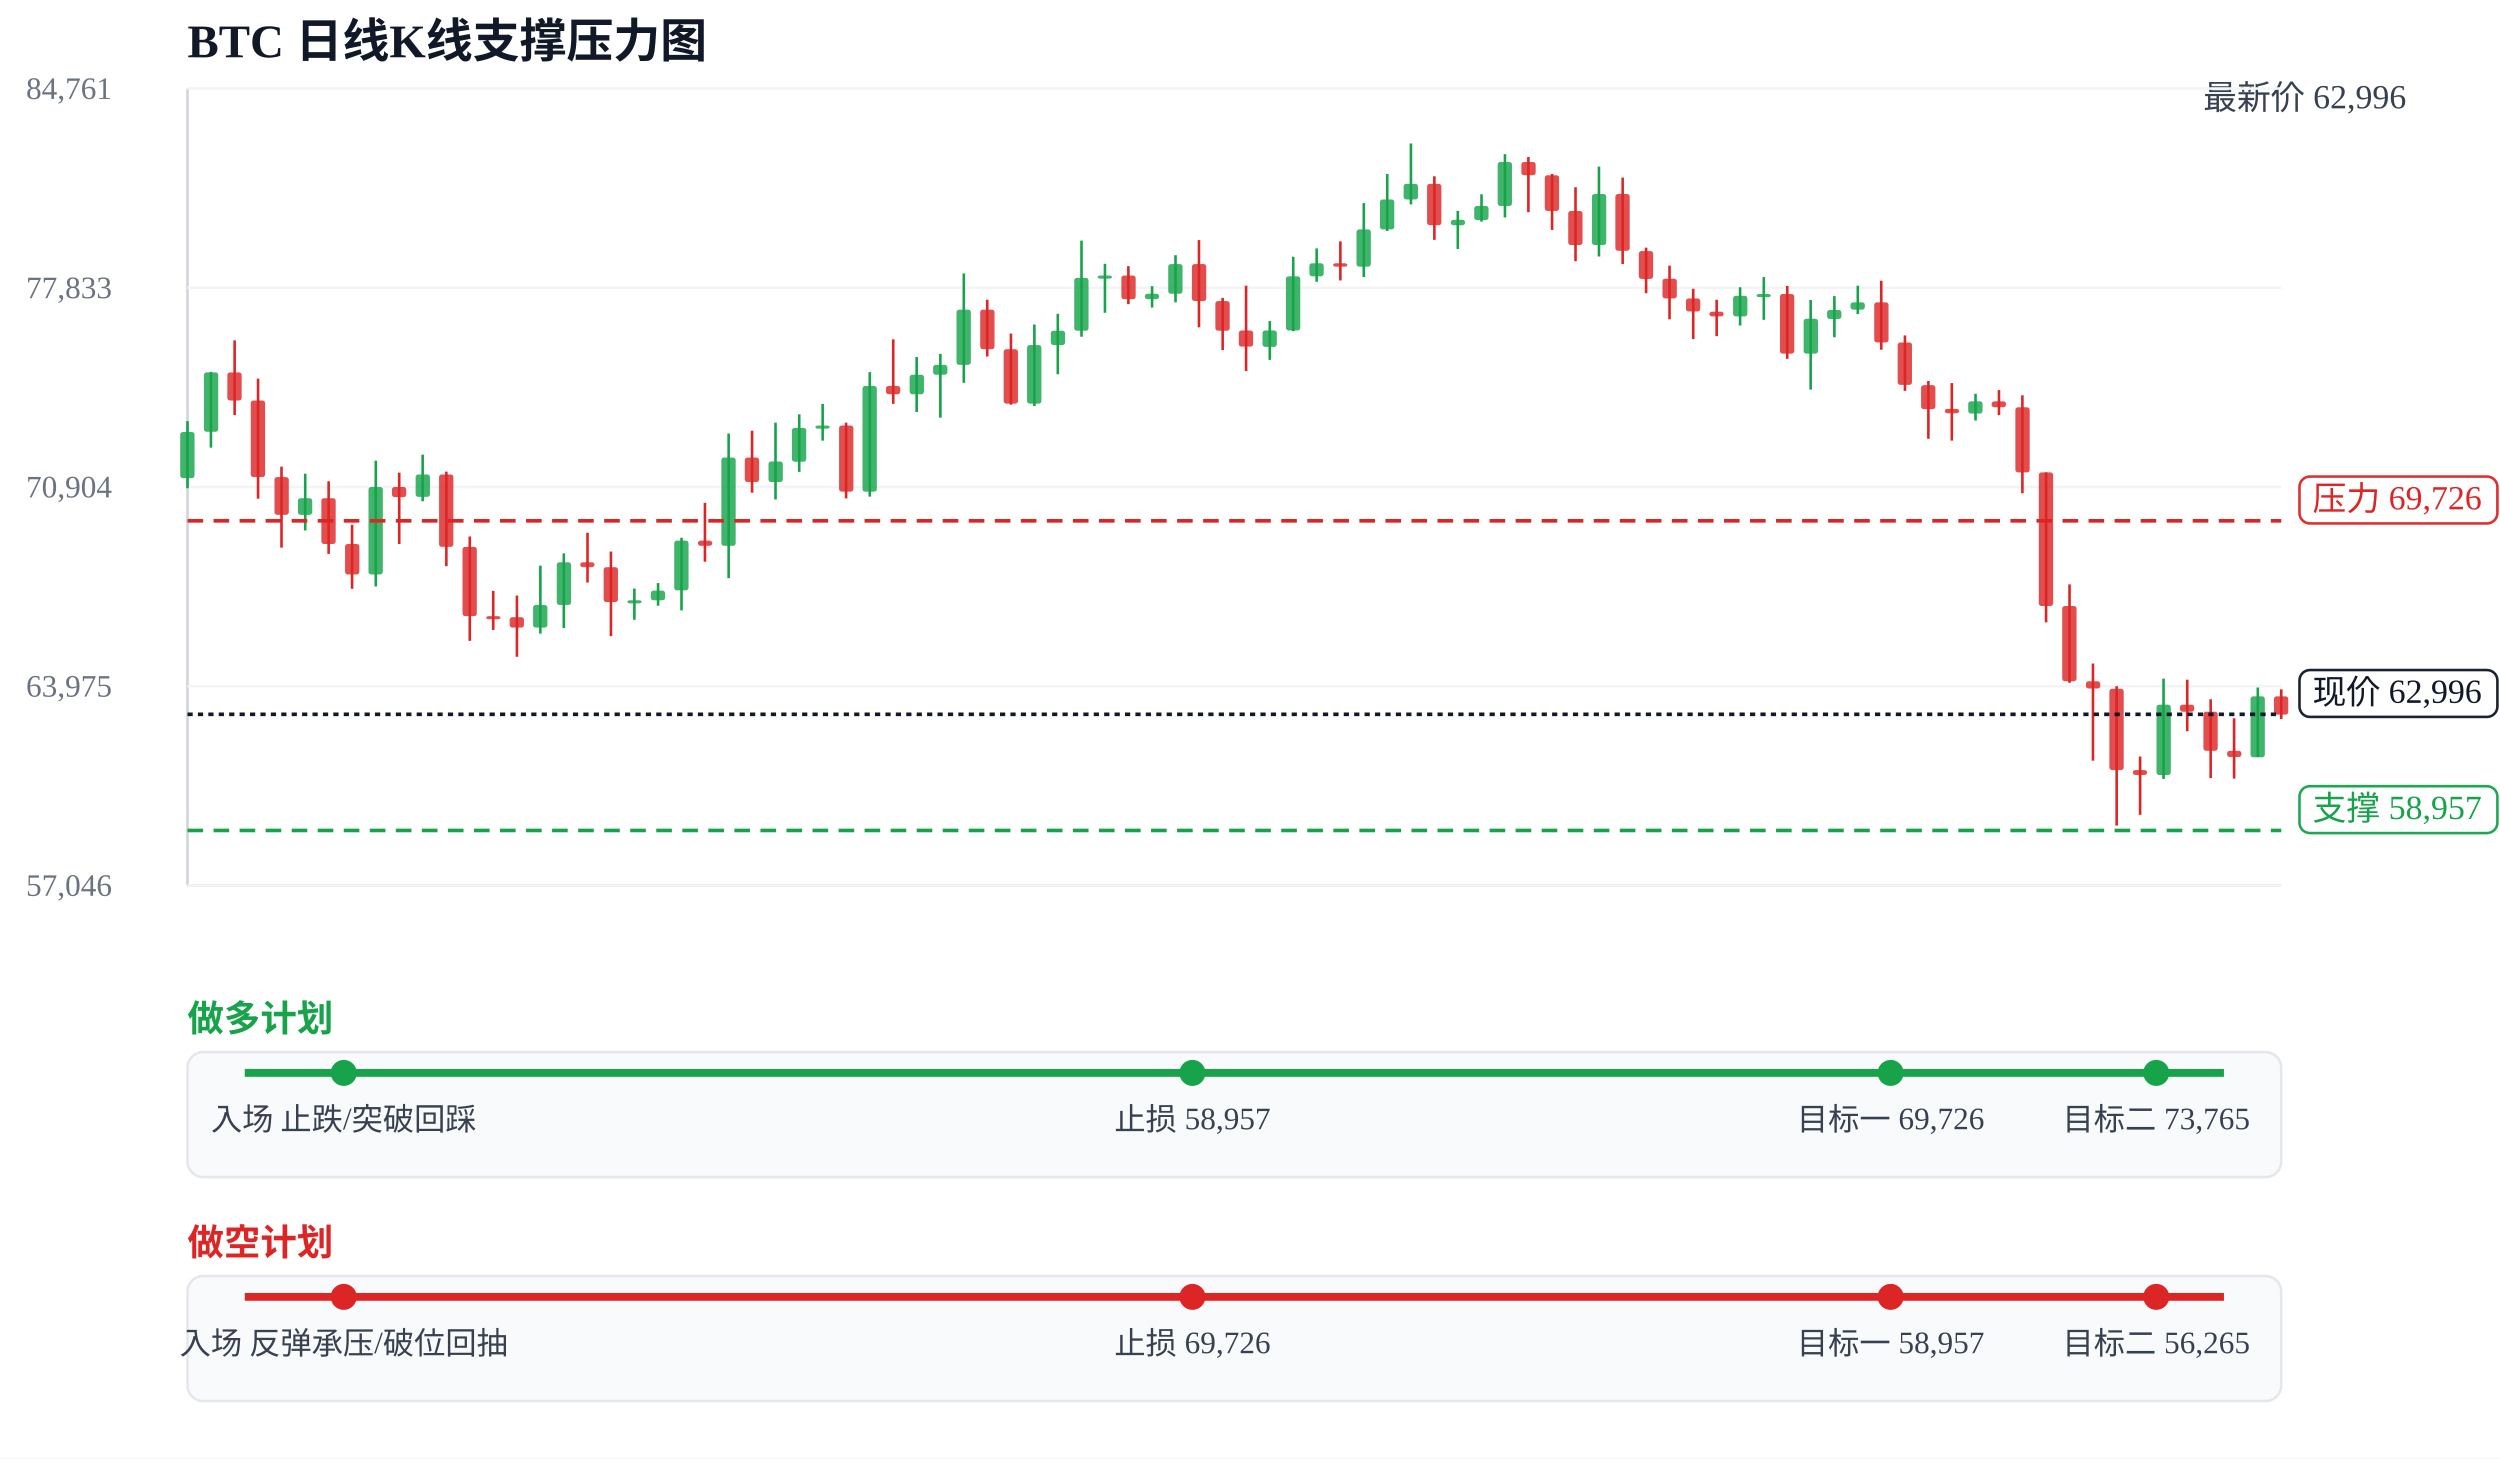
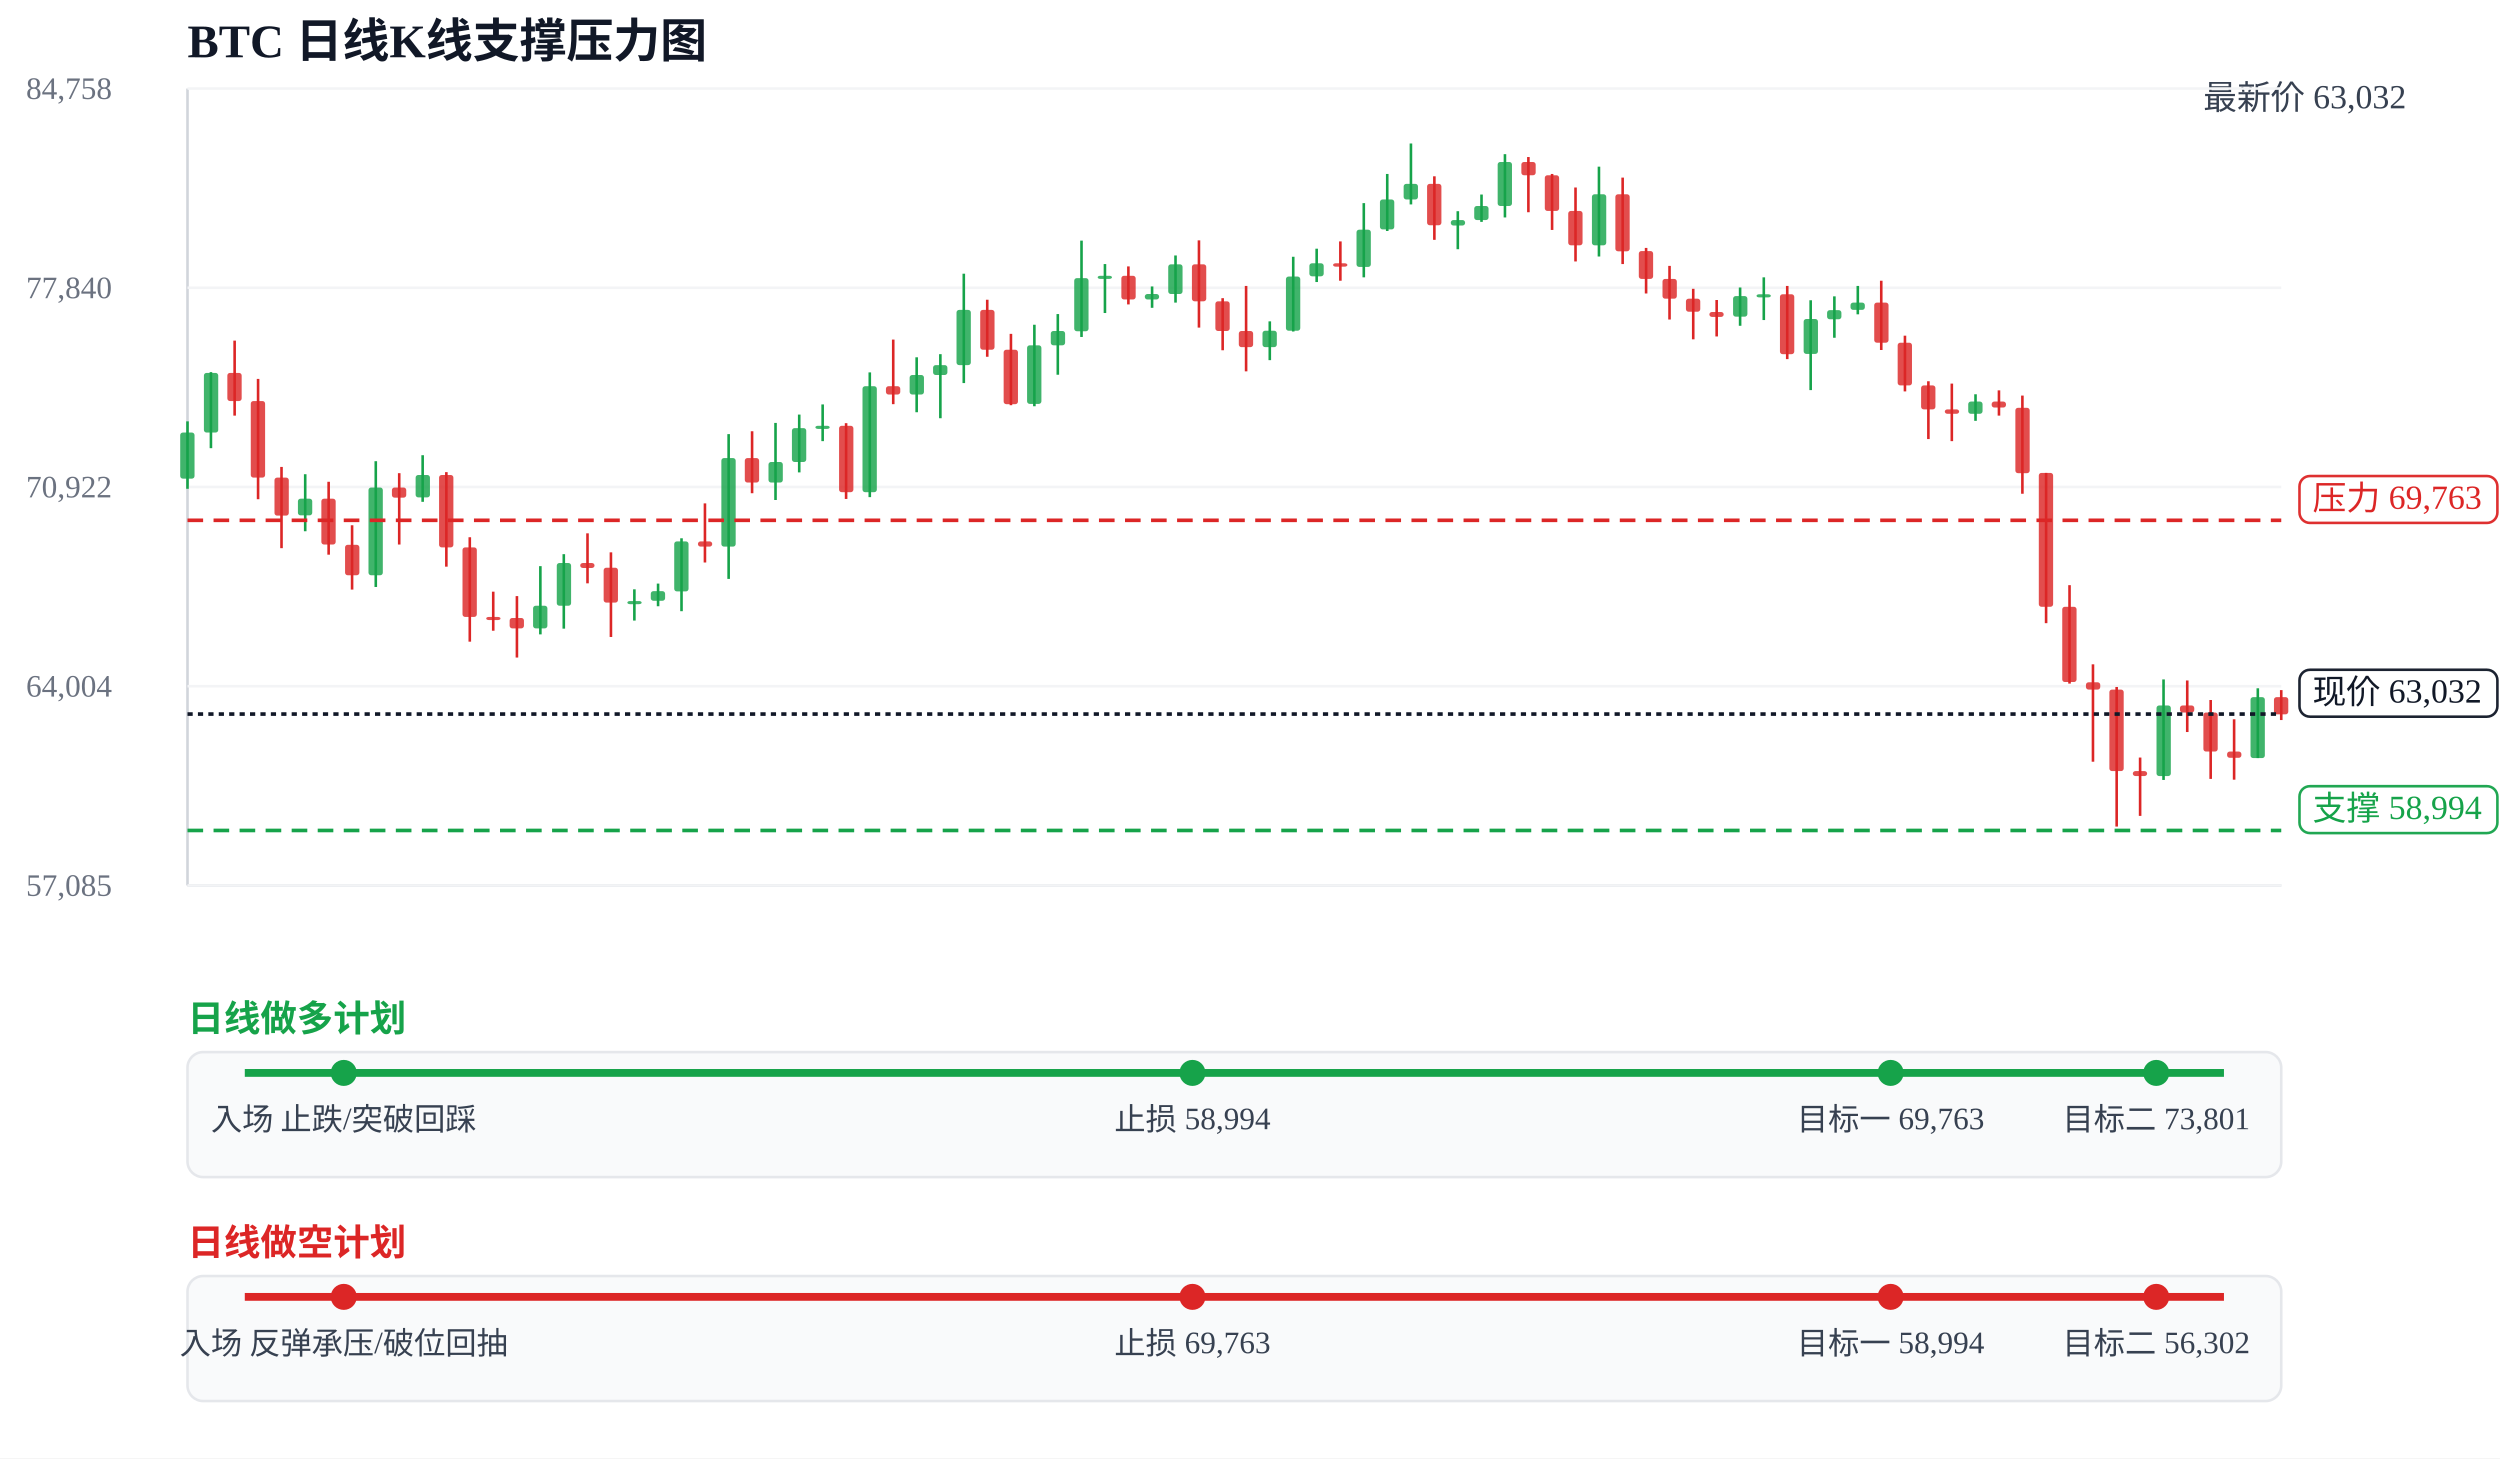
<svg xmlns="http://www.w3.org/2000/svg" width="960" height="560" viewBox="0 0 960 560">
  <rect width="100%" height="100%" fill="#ffffff" />
  <text x="72" y="22" fill="#111827" font-size="18" font-weight="700">BTC 日线K线支撑压力图</text>
-   <text x="846" y="42" fill="#374151" font-size="13">最新价 62,996</text>
+   <text x="846" y="42" fill="#374151" font-size="13">最新价 63,032</text>
  <line x1="72" y1="34" x2="72" y2="340" stroke="#d1d5db" />
  <line x1="72" y1="340" x2="876" y2="340" stroke="#d1d5db" />
  <line x1="72" y1="340.0" x2="876" y2="340.0" stroke="#f3f4f6" />
-   <text x="10" y="344.0" fill="#6b7280" font-size="12">57,046</text>
+   <text x="10" y="344.0" fill="#6b7280" font-size="12">57,085</text>
  <line x1="72" y1="263.5" x2="876" y2="263.5" stroke="#f3f4f6" />
-   <text x="10" y="267.5" fill="#6b7280" font-size="12">63,975</text>
+   <text x="10" y="267.5" fill="#6b7280" font-size="12">64,004</text>
  <line x1="72" y1="187.0" x2="876" y2="187.0" stroke="#f3f4f6" />
-   <text x="10" y="191.0" fill="#6b7280" font-size="12">70,904</text>
+   <text x="10" y="191.0" fill="#6b7280" font-size="12">70,922</text>
  <line x1="72" y1="110.5" x2="876" y2="110.5" stroke="#f3f4f6" />
-   <text x="10" y="114.5" fill="#6b7280" font-size="12">77,833</text>
+   <text x="10" y="114.5" fill="#6b7280" font-size="12">77,840</text>
  <line x1="72" y1="34.0" x2="876" y2="34.0" stroke="#f3f4f6" />
-   <text x="10" y="38.0" fill="#6b7280" font-size="12">84,761</text>
-   <line x1="72.0" y1="161.7" x2="72.0" y2="187.5" stroke="#16a34a" stroke-width="1" />
-   <rect x="69.2" y="165.9" width="5.5" height="17.7" fill="#16a34a" opacity="0.82" rx="1" />
-   <line x1="81.0" y1="142.8" x2="81.0" y2="171.9" stroke="#16a34a" stroke-width="1" />
-   <rect x="78.3" y="143.0" width="5.5" height="22.8" fill="#16a34a" opacity="0.82" rx="1" />
-   <line x1="90.1" y1="130.7" x2="90.1" y2="159.4" stroke="#dc2626" stroke-width="1" />
-   <rect x="87.3" y="143.0" width="5.5" height="10.8" fill="#dc2626" opacity="0.82" rx="1" />
-   <line x1="99.1" y1="145.4" x2="99.1" y2="191.5" stroke="#dc2626" stroke-width="1" />
-   <rect x="96.3" y="153.8" width="5.5" height="29.4" fill="#dc2626" opacity="0.82" rx="1" />
-   <line x1="108.1" y1="179.2" x2="108.1" y2="210.3" stroke="#dc2626" stroke-width="1" />
-   <rect x="105.4" y="183.2" width="5.5" height="14.5" fill="#dc2626" opacity="0.82" rx="1" />
-   <line x1="117.2" y1="181.9" x2="117.2" y2="203.7" stroke="#16a34a" stroke-width="1" />
-   <rect x="114.4" y="191.3" width="5.5" height="6.4" fill="#16a34a" opacity="0.82" rx="1" />
-   <line x1="126.2" y1="184.8" x2="126.2" y2="212.7" stroke="#dc2626" stroke-width="1" />
-   <rect x="123.4" y="191.3" width="5.5" height="17.6" fill="#dc2626" opacity="0.82" rx="1" />
-   <line x1="135.2" y1="201.5" x2="135.2" y2="226.1" stroke="#dc2626" stroke-width="1" />
-   <rect x="132.5" y="208.9" width="5.5" height="11.7" fill="#dc2626" opacity="0.82" rx="1" />
-   <line x1="144.3" y1="176.9" x2="144.3" y2="225.2" stroke="#16a34a" stroke-width="1" />
-   <rect x="141.5" y="187.0" width="5.5" height="33.6" fill="#16a34a" opacity="0.82" rx="1" />
-   <line x1="153.3" y1="181.5" x2="153.3" y2="208.9" stroke="#dc2626" stroke-width="1" />
-   <rect x="150.5" y="187.0" width="5.5" height="3.9" fill="#dc2626" opacity="0.82" rx="1" />
-   <line x1="162.3" y1="174.6" x2="162.3" y2="192.5" stroke="#16a34a" stroke-width="1" />
-   <rect x="159.6" y="182.2" width="5.5" height="8.6" fill="#16a34a" opacity="0.82" rx="1" />
-   <line x1="171.4" y1="181.1" x2="171.4" y2="217.4" stroke="#dc2626" stroke-width="1" />
-   <rect x="168.6" y="182.2" width="5.5" height="27.8" fill="#dc2626" opacity="0.82" rx="1" />
-   <line x1="180.4" y1="206.0" x2="180.4" y2="246.1" stroke="#dc2626" stroke-width="1" />
-   <rect x="177.6" y="210.0" width="5.5" height="26.6" fill="#dc2626" opacity="0.82" rx="1" />
-   <line x1="189.4" y1="226.9" x2="189.4" y2="241.9" stroke="#dc2626" stroke-width="1" />
-   <rect x="186.7" y="236.6" width="5.5" height="1.2" fill="#dc2626" opacity="0.82" rx="1" />
-   <line x1="198.5" y1="228.7" x2="198.5" y2="252.2" stroke="#dc2626" stroke-width="1" />
-   <rect x="195.7" y="237.0" width="5.5" height="4.0" fill="#dc2626" opacity="0.82" rx="1" />
-   <line x1="207.5" y1="217.2" x2="207.5" y2="243.3" stroke="#16a34a" stroke-width="1" />
-   <rect x="204.7" y="232.3" width="5.5" height="8.7" fill="#16a34a" opacity="0.82" rx="1" />
-   <line x1="216.5" y1="212.5" x2="216.5" y2="241.2" stroke="#16a34a" stroke-width="1" />
-   <rect x="213.8" y="215.9" width="5.5" height="16.4" fill="#16a34a" opacity="0.82" rx="1" />
-   <line x1="225.6" y1="204.6" x2="225.6" y2="223.7" stroke="#dc2626" stroke-width="1" />
-   <rect x="222.8" y="215.9" width="5.5" height="1.9" fill="#dc2626" opacity="0.82" rx="1" />
-   <line x1="234.6" y1="211.8" x2="234.6" y2="244.3" stroke="#dc2626" stroke-width="1" />
-   <rect x="231.8" y="217.8" width="5.5" height="13.4" fill="#dc2626" opacity="0.82" rx="1" />
-   <line x1="243.6" y1="226.0" x2="243.6" y2="238.0" stroke="#16a34a" stroke-width="1" />
-   <rect x="240.9" y="230.5" width="5.5" height="1.2" fill="#16a34a" opacity="0.82" rx="1" />
-   <line x1="252.7" y1="223.9" x2="252.7" y2="232.6" stroke="#16a34a" stroke-width="1" />
-   <rect x="249.9" y="226.8" width="5.5" height="3.7" fill="#16a34a" opacity="0.82" rx="1" />
-   <line x1="261.7" y1="206.5" x2="261.7" y2="234.4" stroke="#16a34a" stroke-width="1" />
-   <rect x="258.9" y="207.6" width="5.5" height="19.1" fill="#16a34a" opacity="0.82" rx="1" />
-   <line x1="270.7" y1="193.1" x2="270.7" y2="215.7" stroke="#dc2626" stroke-width="1" />
-   <rect x="268.0" y="207.6" width="5.5" height="2.0" fill="#dc2626" opacity="0.82" rx="1" />
-   <line x1="279.8" y1="166.5" x2="279.8" y2="222.0" stroke="#16a34a" stroke-width="1" />
-   <rect x="277.0" y="175.7" width="5.5" height="33.9" fill="#16a34a" opacity="0.82" rx="1" />
-   <line x1="288.8" y1="165.4" x2="288.8" y2="189.2" stroke="#dc2626" stroke-width="1" />
-   <rect x="286.0" y="175.7" width="5.5" height="9.4" fill="#dc2626" opacity="0.82" rx="1" />
-   <line x1="297.8" y1="162.3" x2="297.8" y2="191.8" stroke="#16a34a" stroke-width="1" />
-   <rect x="295.1" y="177.2" width="5.5" height="7.9" fill="#16a34a" opacity="0.82" rx="1" />
-   <line x1="306.9" y1="159.1" x2="306.9" y2="181.2" stroke="#16a34a" stroke-width="1" />
-   <rect x="304.1" y="164.3" width="5.5" height="13.0" fill="#16a34a" opacity="0.82" rx="1" />
-   <line x1="315.9" y1="155.1" x2="315.9" y2="169.2" stroke="#16a34a" stroke-width="1" />
-   <rect x="313.1" y="163.4" width="5.5" height="1.2" fill="#16a34a" opacity="0.82" rx="1" />
-   <line x1="324.9" y1="162.3" x2="324.9" y2="191.4" stroke="#dc2626" stroke-width="1" />
-   <rect x="322.2" y="163.4" width="5.5" height="25.4" fill="#dc2626" opacity="0.82" rx="1" />
-   <line x1="334.0" y1="142.9" x2="334.0" y2="190.7" stroke="#16a34a" stroke-width="1" />
-   <rect x="331.2" y="148.2" width="5.5" height="40.6" fill="#16a34a" opacity="0.82" rx="1" />
-   <line x1="343.0" y1="130.3" x2="343.0" y2="155.1" stroke="#dc2626" stroke-width="1" />
-   <rect x="340.2" y="148.2" width="5.5" height="3.2" fill="#dc2626" opacity="0.82" rx="1" />
-   <line x1="352.0" y1="137.1" x2="352.0" y2="158.2" stroke="#16a34a" stroke-width="1" />
-   <rect x="349.3" y="143.9" width="5.5" height="7.5" fill="#16a34a" opacity="0.82" rx="1" />
-   <line x1="361.1" y1="135.9" x2="361.1" y2="160.4" stroke="#16a34a" stroke-width="1" />
-   <rect x="358.3" y="140.1" width="5.5" height="3.8" fill="#16a34a" opacity="0.82" rx="1" />
-   <line x1="370.1" y1="105.0" x2="370.1" y2="147.0" stroke="#16a34a" stroke-width="1" />
-   <rect x="367.3" y="118.9" width="5.5" height="21.2" fill="#16a34a" opacity="0.82" rx="1" />
-   <line x1="379.1" y1="115.1" x2="379.1" y2="136.9" stroke="#dc2626" stroke-width="1" />
-   <rect x="376.4" y="118.9" width="5.5" height="15.2" fill="#dc2626" opacity="0.82" rx="1" />
-   <line x1="388.2" y1="128.1" x2="388.2" y2="155.4" stroke="#dc2626" stroke-width="1" />
-   <rect x="385.4" y="134.1" width="5.5" height="20.9" fill="#dc2626" opacity="0.82" rx="1" />
-   <line x1="397.2" y1="124.6" x2="397.2" y2="155.9" stroke="#16a34a" stroke-width="1" />
-   <rect x="394.4" y="132.5" width="5.5" height="22.5" fill="#16a34a" opacity="0.82" rx="1" />
-   <line x1="406.2" y1="120.5" x2="406.2" y2="143.7" stroke="#16a34a" stroke-width="1" />
-   <rect x="403.5" y="127.0" width="5.5" height="5.5" fill="#16a34a" opacity="0.82" rx="1" />
-   <line x1="415.3" y1="92.4" x2="415.3" y2="129.3" stroke="#16a34a" stroke-width="1" />
-   <rect x="412.5" y="106.7" width="5.5" height="20.3" fill="#16a34a" opacity="0.82" rx="1" />
-   <line x1="424.3" y1="101.3" x2="424.3" y2="120.1" stroke="#16a34a" stroke-width="1" />
-   <rect x="421.5" y="105.8" width="5.5" height="1.2" fill="#16a34a" opacity="0.82" rx="1" />
-   <line x1="433.3" y1="102.2" x2="433.3" y2="116.8" stroke="#dc2626" stroke-width="1" />
-   <rect x="430.6" y="105.8" width="5.5" height="9.1" fill="#dc2626" opacity="0.82" rx="1" />
-   <line x1="442.4" y1="109.9" x2="442.4" y2="118.1" stroke="#16a34a" stroke-width="1" />
-   <rect x="439.6" y="112.8" width="5.5" height="2.1" fill="#16a34a" opacity="0.82" rx="1" />
-   <line x1="451.4" y1="98.0" x2="451.4" y2="116.1" stroke="#16a34a" stroke-width="1" />
-   <rect x="448.6" y="101.4" width="5.5" height="11.4" fill="#16a34a" opacity="0.82" rx="1" />
-   <line x1="460.4" y1="92.2" x2="460.4" y2="125.7" stroke="#dc2626" stroke-width="1" />
-   <rect x="457.7" y="101.4" width="5.5" height="14.2" fill="#dc2626" opacity="0.82" rx="1" />
-   <line x1="469.5" y1="114.4" x2="469.5" y2="134.4" stroke="#dc2626" stroke-width="1" />
-   <rect x="466.7" y="115.6" width="5.5" height="11.4" fill="#dc2626" opacity="0.82" rx="1" />
-   <line x1="478.5" y1="109.7" x2="478.5" y2="142.5" stroke="#dc2626" stroke-width="1" />
-   <rect x="475.7" y="126.9" width="5.5" height="6.2" fill="#dc2626" opacity="0.82" rx="1" />
-   <line x1="487.6" y1="123.3" x2="487.6" y2="138.2" stroke="#16a34a" stroke-width="1" />
-   <rect x="484.8" y="126.9" width="5.5" height="6.3" fill="#16a34a" opacity="0.82" rx="1" />
-   <line x1="496.6" y1="98.6" x2="496.6" y2="127.2" stroke="#16a34a" stroke-width="1" />
-   <rect x="493.8" y="106.1" width="5.5" height="20.8" fill="#16a34a" opacity="0.82" rx="1" />
-   <line x1="505.6" y1="95.4" x2="505.6" y2="108.2" stroke="#16a34a" stroke-width="1" />
+   <text x="10" y="38.0" fill="#6b7280" font-size="12">84,758</text>
+   <line x1="72.0" y1="161.8" x2="72.0" y2="187.7" stroke="#16a34a" stroke-width="1" />
+   <rect x="69.2" y="166.1" width="5.5" height="17.7" fill="#16a34a" opacity="0.82" rx="1" />
+   <line x1="81.0" y1="142.9" x2="81.0" y2="172.1" stroke="#16a34a" stroke-width="1" />
+   <rect x="78.3" y="143.2" width="5.5" height="22.9" fill="#16a34a" opacity="0.82" rx="1" />
+   <line x1="90.1" y1="130.8" x2="90.1" y2="159.6" stroke="#dc2626" stroke-width="1" />
+   <rect x="87.3" y="143.2" width="5.5" height="10.8" fill="#dc2626" opacity="0.82" rx="1" />
+   <line x1="99.1" y1="145.5" x2="99.1" y2="191.7" stroke="#dc2626" stroke-width="1" />
+   <rect x="96.3" y="154.0" width="5.5" height="29.4" fill="#dc2626" opacity="0.82" rx="1" />
+   <line x1="108.1" y1="179.3" x2="108.1" y2="210.5" stroke="#dc2626" stroke-width="1" />
+   <rect x="105.4" y="183.4" width="5.5" height="14.6" fill="#dc2626" opacity="0.82" rx="1" />
+   <line x1="117.2" y1="182.1" x2="117.2" y2="204.0" stroke="#16a34a" stroke-width="1" />
+   <rect x="114.4" y="191.5" width="5.5" height="6.4" fill="#16a34a" opacity="0.82" rx="1" />
+   <line x1="126.2" y1="185.0" x2="126.2" y2="213.0" stroke="#dc2626" stroke-width="1" />
+   <rect x="123.4" y="191.5" width="5.5" height="17.6" fill="#dc2626" opacity="0.82" rx="1" />
+   <line x1="135.2" y1="201.7" x2="135.2" y2="226.4" stroke="#dc2626" stroke-width="1" />
+   <rect x="132.5" y="209.2" width="5.5" height="11.7" fill="#dc2626" opacity="0.82" rx="1" />
+   <line x1="144.3" y1="177.1" x2="144.3" y2="225.4" stroke="#16a34a" stroke-width="1" />
+   <rect x="141.5" y="187.2" width="5.5" height="33.7" fill="#16a34a" opacity="0.82" rx="1" />
+   <line x1="153.3" y1="181.7" x2="153.3" y2="209.1" stroke="#dc2626" stroke-width="1" />
+   <rect x="150.5" y="187.2" width="5.5" height="3.9" fill="#dc2626" opacity="0.82" rx="1" />
+   <line x1="162.3" y1="174.8" x2="162.3" y2="192.7" stroke="#16a34a" stroke-width="1" />
+   <rect x="159.6" y="182.4" width="5.5" height="8.6" fill="#16a34a" opacity="0.82" rx="1" />
+   <line x1="171.4" y1="181.3" x2="171.4" y2="217.6" stroke="#dc2626" stroke-width="1" />
+   <rect x="168.6" y="182.4" width="5.5" height="27.8" fill="#dc2626" opacity="0.82" rx="1" />
+   <line x1="180.4" y1="206.3" x2="180.4" y2="246.4" stroke="#dc2626" stroke-width="1" />
+   <rect x="177.6" y="210.2" width="5.5" height="26.7" fill="#dc2626" opacity="0.82" rx="1" />
+   <line x1="189.4" y1="227.2" x2="189.4" y2="242.2" stroke="#dc2626" stroke-width="1" />
+   <rect x="186.7" y="236.9" width="5.5" height="1.2" fill="#dc2626" opacity="0.82" rx="1" />
+   <line x1="198.5" y1="228.9" x2="198.5" y2="252.5" stroke="#dc2626" stroke-width="1" />
+   <rect x="195.7" y="237.3" width="5.5" height="4.0" fill="#dc2626" opacity="0.82" rx="1" />
+   <line x1="207.5" y1="217.4" x2="207.5" y2="243.6" stroke="#16a34a" stroke-width="1" />
+   <rect x="204.7" y="232.6" width="5.5" height="8.7" fill="#16a34a" opacity="0.82" rx="1" />
+   <line x1="216.5" y1="212.8" x2="216.5" y2="241.4" stroke="#16a34a" stroke-width="1" />
+   <rect x="213.8" y="216.2" width="5.5" height="16.4" fill="#16a34a" opacity="0.82" rx="1" />
+   <line x1="225.6" y1="204.8" x2="225.6" y2="224.0" stroke="#dc2626" stroke-width="1" />
+   <rect x="222.8" y="216.2" width="5.5" height="1.9" fill="#dc2626" opacity="0.82" rx="1" />
+   <line x1="234.6" y1="212.1" x2="234.6" y2="244.6" stroke="#dc2626" stroke-width="1" />
+   <rect x="231.8" y="218.0" width="5.5" height="13.4" fill="#dc2626" opacity="0.82" rx="1" />
+   <line x1="243.6" y1="226.3" x2="243.6" y2="238.3" stroke="#16a34a" stroke-width="1" />
+   <rect x="240.9" y="230.8" width="5.5" height="1.2" fill="#16a34a" opacity="0.82" rx="1" />
+   <line x1="252.7" y1="224.1" x2="252.7" y2="232.8" stroke="#16a34a" stroke-width="1" />
+   <rect x="249.9" y="227.0" width="5.5" height="3.7" fill="#16a34a" opacity="0.82" rx="1" />
+   <line x1="261.7" y1="206.7" x2="261.7" y2="234.7" stroke="#16a34a" stroke-width="1" />
+   <rect x="258.9" y="207.9" width="5.5" height="19.2" fill="#16a34a" opacity="0.82" rx="1" />
+   <line x1="270.7" y1="193.3" x2="270.7" y2="216.0" stroke="#dc2626" stroke-width="1" />
+   <rect x="268.0" y="207.9" width="5.5" height="2.0" fill="#dc2626" opacity="0.82" rx="1" />
+   <line x1="279.8" y1="166.7" x2="279.8" y2="222.3" stroke="#16a34a" stroke-width="1" />
+   <rect x="277.0" y="175.9" width="5.5" height="34.0" fill="#16a34a" opacity="0.82" rx="1" />
+   <line x1="288.8" y1="165.6" x2="288.8" y2="189.4" stroke="#dc2626" stroke-width="1" />
+   <rect x="286.0" y="175.9" width="5.5" height="9.4" fill="#dc2626" opacity="0.82" rx="1" />
+   <line x1="297.8" y1="162.4" x2="297.8" y2="192.0" stroke="#16a34a" stroke-width="1" />
+   <rect x="295.1" y="177.4" width="5.5" height="7.9" fill="#16a34a" opacity="0.82" rx="1" />
+   <line x1="306.9" y1="159.2" x2="306.9" y2="181.4" stroke="#16a34a" stroke-width="1" />
+   <rect x="304.1" y="164.4" width="5.5" height="13.0" fill="#16a34a" opacity="0.82" rx="1" />
+   <line x1="315.9" y1="155.3" x2="315.9" y2="169.4" stroke="#16a34a" stroke-width="1" />
+   <rect x="313.1" y="163.5" width="5.5" height="1.2" fill="#16a34a" opacity="0.82" rx="1" />
+   <line x1="324.9" y1="162.5" x2="324.9" y2="191.6" stroke="#dc2626" stroke-width="1" />
+   <rect x="322.2" y="163.5" width="5.5" height="25.5" fill="#dc2626" opacity="0.82" rx="1" />
+   <line x1="334.0" y1="143.0" x2="334.0" y2="190.9" stroke="#16a34a" stroke-width="1" />
+   <rect x="331.2" y="148.3" width="5.5" height="40.7" fill="#16a34a" opacity="0.82" rx="1" />
+   <line x1="343.0" y1="130.4" x2="343.0" y2="155.2" stroke="#dc2626" stroke-width="1" />
+   <rect x="340.2" y="148.3" width="5.5" height="3.2" fill="#dc2626" opacity="0.82" rx="1" />
+   <line x1="352.0" y1="137.2" x2="352.0" y2="158.3" stroke="#16a34a" stroke-width="1" />
+   <rect x="349.3" y="144.0" width="5.5" height="7.5" fill="#16a34a" opacity="0.82" rx="1" />
+   <line x1="361.1" y1="136.0" x2="361.1" y2="160.6" stroke="#16a34a" stroke-width="1" />
+   <rect x="358.3" y="140.2" width="5.5" height="3.8" fill="#16a34a" opacity="0.82" rx="1" />
+   <line x1="370.1" y1="105.1" x2="370.1" y2="147.1" stroke="#16a34a" stroke-width="1" />
+   <rect x="367.3" y="119.0" width="5.5" height="21.2" fill="#16a34a" opacity="0.82" rx="1" />
+   <line x1="379.1" y1="115.1" x2="379.1" y2="137.0" stroke="#dc2626" stroke-width="1" />
+   <rect x="376.4" y="119.0" width="5.5" height="15.3" fill="#dc2626" opacity="0.82" rx="1" />
+   <line x1="388.2" y1="128.2" x2="388.2" y2="155.6" stroke="#dc2626" stroke-width="1" />
+   <rect x="385.4" y="134.3" width="5.5" height="20.9" fill="#dc2626" opacity="0.82" rx="1" />
+   <line x1="397.2" y1="124.7" x2="397.2" y2="156.0" stroke="#16a34a" stroke-width="1" />
+   <rect x="394.4" y="132.6" width="5.5" height="22.5" fill="#16a34a" opacity="0.82" rx="1" />
+   <line x1="406.2" y1="120.6" x2="406.2" y2="143.9" stroke="#16a34a" stroke-width="1" />
+   <rect x="403.5" y="127.1" width="5.5" height="5.5" fill="#16a34a" opacity="0.82" rx="1" />
+   <line x1="415.3" y1="92.4" x2="415.3" y2="129.4" stroke="#16a34a" stroke-width="1" />
+   <rect x="412.5" y="106.8" width="5.5" height="20.4" fill="#16a34a" opacity="0.82" rx="1" />
+   <line x1="424.3" y1="101.4" x2="424.3" y2="120.2" stroke="#16a34a" stroke-width="1" />
+   <rect x="421.5" y="105.9" width="5.5" height="1.2" fill="#16a34a" opacity="0.82" rx="1" />
+   <line x1="433.3" y1="102.3" x2="433.3" y2="116.9" stroke="#dc2626" stroke-width="1" />
+   <rect x="430.6" y="105.9" width="5.5" height="9.1" fill="#dc2626" opacity="0.82" rx="1" />
+   <line x1="442.4" y1="110.0" x2="442.4" y2="118.2" stroke="#16a34a" stroke-width="1" />
+   <rect x="439.6" y="112.9" width="5.5" height="2.1" fill="#16a34a" opacity="0.82" rx="1" />
+   <line x1="451.4" y1="98.1" x2="451.4" y2="116.2" stroke="#16a34a" stroke-width="1" />
+   <rect x="448.6" y="101.5" width="5.5" height="11.4" fill="#16a34a" opacity="0.82" rx="1" />
+   <line x1="460.4" y1="92.3" x2="460.4" y2="125.8" stroke="#dc2626" stroke-width="1" />
+   <rect x="457.7" y="101.5" width="5.5" height="14.2" fill="#dc2626" opacity="0.82" rx="1" />
+   <line x1="469.5" y1="114.5" x2="469.5" y2="134.5" stroke="#dc2626" stroke-width="1" />
+   <rect x="466.7" y="115.7" width="5.5" height="11.4" fill="#dc2626" opacity="0.82" rx="1" />
+   <line x1="478.5" y1="109.8" x2="478.5" y2="142.6" stroke="#dc2626" stroke-width="1" />
+   <rect x="475.7" y="127.1" width="5.5" height="6.2" fill="#dc2626" opacity="0.82" rx="1" />
+   <line x1="487.6" y1="123.4" x2="487.6" y2="138.3" stroke="#16a34a" stroke-width="1" />
+   <rect x="484.8" y="127.0" width="5.5" height="6.3" fill="#16a34a" opacity="0.82" rx="1" />
+   <line x1="496.6" y1="98.6" x2="496.6" y2="127.3" stroke="#16a34a" stroke-width="1" />
+   <rect x="493.8" y="106.2" width="5.5" height="20.8" fill="#16a34a" opacity="0.82" rx="1" />
+   <line x1="505.6" y1="95.5" x2="505.6" y2="108.3" stroke="#16a34a" stroke-width="1" />
  <rect x="502.8" y="101.1" width="5.5" height="5.0" fill="#16a34a" opacity="0.82" rx="1" />
-   <line x1="514.7" y1="92.7" x2="514.7" y2="107.7" stroke="#dc2626" stroke-width="1" />
+   <line x1="514.7" y1="92.7" x2="514.7" y2="107.8" stroke="#dc2626" stroke-width="1" />
  <rect x="511.9" y="101.1" width="5.5" height="1.3" fill="#dc2626" opacity="0.82" rx="1" />
-   <line x1="523.7" y1="78.0" x2="523.7" y2="106.4" stroke="#16a34a" stroke-width="1" />
-   <rect x="520.9" y="88.1" width="5.5" height="14.3" fill="#16a34a" opacity="0.82" rx="1" />
+   <line x1="523.7" y1="78.0" x2="523.7" y2="106.5" stroke="#16a34a" stroke-width="1" />
+   <rect x="520.9" y="88.2" width="5.5" height="14.3" fill="#16a34a" opacity="0.82" rx="1" />
  <line x1="532.7" y1="66.8" x2="532.7" y2="88.7" stroke="#16a34a" stroke-width="1" />
  <rect x="529.9" y="76.6" width="5.5" height="11.5" fill="#16a34a" opacity="0.82" rx="1" />
  <line x1="541.8" y1="55.1" x2="541.8" y2="78.5" stroke="#16a34a" stroke-width="1" />
  <rect x="539.0" y="70.6" width="5.5" height="6.0" fill="#16a34a" opacity="0.82" rx="1" />
  <line x1="550.8" y1="67.7" x2="550.8" y2="92.1" stroke="#dc2626" stroke-width="1" />
  <rect x="548.0" y="70.6" width="5.5" height="15.9" fill="#dc2626" opacity="0.82" rx="1" />
-   <line x1="559.8" y1="81.0" x2="559.8" y2="95.6" stroke="#16a34a" stroke-width="1" />
-   <rect x="557.1" y="84.4" width="5.5" height="2.1" fill="#16a34a" opacity="0.82" rx="1" />
-   <line x1="568.9" y1="74.6" x2="568.9" y2="85.1" stroke="#16a34a" stroke-width="1" />
+   <line x1="559.8" y1="81.1" x2="559.8" y2="95.7" stroke="#16a34a" stroke-width="1" />
+   <rect x="557.1" y="84.5" width="5.5" height="2.1" fill="#16a34a" opacity="0.82" rx="1" />
+   <line x1="568.9" y1="74.7" x2="568.9" y2="85.2" stroke="#16a34a" stroke-width="1" />
  <rect x="566.1" y="79.1" width="5.5" height="5.4" fill="#16a34a" opacity="0.82" rx="1" />
  <line x1="577.9" y1="59.2" x2="577.9" y2="83.5" stroke="#16a34a" stroke-width="1" />
  <rect x="575.1" y="62.2" width="5.5" height="16.9" fill="#16a34a" opacity="0.82" rx="1" />
  <line x1="586.9" y1="60.3" x2="586.9" y2="81.5" stroke="#dc2626" stroke-width="1" />
  <rect x="584.2" y="62.2" width="5.5" height="5.1" fill="#dc2626" opacity="0.82" rx="1" />
  <line x1="596.0" y1="66.8" x2="596.0" y2="88.3" stroke="#dc2626" stroke-width="1" />
  <rect x="593.2" y="67.3" width="5.5" height="13.7" fill="#dc2626" opacity="0.82" rx="1" />
-   <line x1="605.0" y1="71.9" x2="605.0" y2="100.3" stroke="#dc2626" stroke-width="1" />
-   <rect x="602.2" y="81.0" width="5.5" height="13.1" fill="#dc2626" opacity="0.82" rx="1" />
+   <line x1="605.0" y1="72.0" x2="605.0" y2="100.4" stroke="#dc2626" stroke-width="1" />
+   <rect x="602.2" y="81.0" width="5.5" height="13.2" fill="#dc2626" opacity="0.82" rx="1" />
  <line x1="614.0" y1="64.0" x2="614.0" y2="98.5" stroke="#16a34a" stroke-width="1" />
-   <rect x="611.3" y="74.5" width="5.5" height="19.6" fill="#16a34a" opacity="0.82" rx="1" />
+   <rect x="611.3" y="74.6" width="5.5" height="19.6" fill="#16a34a" opacity="0.82" rx="1" />
  <line x1="623.1" y1="68.2" x2="623.1" y2="101.4" stroke="#dc2626" stroke-width="1" />
-   <rect x="620.3" y="74.5" width="5.5" height="21.8" fill="#dc2626" opacity="0.82" rx="1" />
-   <line x1="632.1" y1="95.1" x2="632.1" y2="112.6" stroke="#dc2626" stroke-width="1" />
+   <rect x="620.3" y="74.6" width="5.5" height="21.9" fill="#dc2626" opacity="0.82" rx="1" />
+   <line x1="632.1" y1="95.2" x2="632.1" y2="112.7" stroke="#dc2626" stroke-width="1" />
  <rect x="629.3" y="96.4" width="5.5" height="10.7" fill="#dc2626" opacity="0.82" rx="1" />
-   <line x1="641.1" y1="102.0" x2="641.1" y2="122.6" stroke="#dc2626" stroke-width="1" />
-   <rect x="638.4" y="107.0" width="5.5" height="7.6" fill="#dc2626" opacity="0.82" rx="1" />
-   <line x1="650.2" y1="110.9" x2="650.2" y2="130.2" stroke="#dc2626" stroke-width="1" />
-   <rect x="647.4" y="114.6" width="5.5" height="5.0" fill="#dc2626" opacity="0.82" rx="1" />
-   <line x1="659.2" y1="115.1" x2="659.2" y2="129.1" stroke="#dc2626" stroke-width="1" />
-   <rect x="656.4" y="119.7" width="5.5" height="1.8" fill="#dc2626" opacity="0.82" rx="1" />
-   <line x1="668.2" y1="110.3" x2="668.2" y2="125.0" stroke="#16a34a" stroke-width="1" />
-   <rect x="665.5" y="113.6" width="5.5" height="7.9" fill="#16a34a" opacity="0.82" rx="1" />
-   <line x1="677.3" y1="106.4" x2="677.3" y2="122.8" stroke="#16a34a" stroke-width="1" />
-   <rect x="674.5" y="112.9" width="5.5" height="1.2" fill="#16a34a" opacity="0.82" rx="1" />
-   <line x1="686.3" y1="109.8" x2="686.3" y2="137.8" stroke="#dc2626" stroke-width="1" />
-   <rect x="683.5" y="112.9" width="5.5" height="22.9" fill="#dc2626" opacity="0.82" rx="1" />
-   <line x1="695.3" y1="115.2" x2="695.3" y2="149.6" stroke="#16a34a" stroke-width="1" />
-   <rect x="692.6" y="122.4" width="5.5" height="13.4" fill="#16a34a" opacity="0.82" rx="1" />
-   <line x1="704.4" y1="113.7" x2="704.4" y2="129.5" stroke="#16a34a" stroke-width="1" />
-   <rect x="701.6" y="119.0" width="5.5" height="3.5" fill="#16a34a" opacity="0.82" rx="1" />
-   <line x1="713.4" y1="109.7" x2="713.4" y2="120.6" stroke="#16a34a" stroke-width="1" />
-   <rect x="710.6" y="116.1" width="5.5" height="2.8" fill="#16a34a" opacity="0.82" rx="1" />
-   <line x1="722.4" y1="107.8" x2="722.4" y2="134.3" stroke="#dc2626" stroke-width="1" />
-   <rect x="719.7" y="116.1" width="5.5" height="15.4" fill="#dc2626" opacity="0.82" rx="1" />
-   <line x1="731.5" y1="128.8" x2="731.5" y2="150.1" stroke="#dc2626" stroke-width="1" />
-   <rect x="728.7" y="131.5" width="5.5" height="16.3" fill="#dc2626" opacity="0.82" rx="1" />
-   <line x1="740.5" y1="146.3" x2="740.5" y2="168.5" stroke="#dc2626" stroke-width="1" />
-   <rect x="737.7" y="147.9" width="5.5" height="9.2" fill="#dc2626" opacity="0.82" rx="1" />
-   <line x1="749.5" y1="147.1" x2="749.5" y2="169.2" stroke="#dc2626" stroke-width="1" />
-   <rect x="746.8" y="157.0" width="5.5" height="1.7" fill="#dc2626" opacity="0.82" rx="1" />
-   <line x1="758.6" y1="151.2" x2="758.6" y2="161.5" stroke="#16a34a" stroke-width="1" />
-   <rect x="755.8" y="154.1" width="5.5" height="4.7" fill="#16a34a" opacity="0.82" rx="1" />
-   <line x1="767.6" y1="149.8" x2="767.6" y2="159.4" stroke="#dc2626" stroke-width="1" />
-   <rect x="764.8" y="154.1" width="5.5" height="2.3" fill="#dc2626" opacity="0.82" rx="1" />
-   <line x1="776.6" y1="151.8" x2="776.6" y2="189.4" stroke="#dc2626" stroke-width="1" />
-   <rect x="773.9" y="156.4" width="5.5" height="25.0" fill="#dc2626" opacity="0.82" rx="1" />
-   <line x1="785.7" y1="181.4" x2="785.7" y2="239.0" stroke="#dc2626" stroke-width="1" />
-   <rect x="782.9" y="181.4" width="5.5" height="51.3" fill="#dc2626" opacity="0.82" rx="1" />
-   <line x1="794.7" y1="224.4" x2="794.7" y2="262.2" stroke="#dc2626" stroke-width="1" />
-   <rect x="791.9" y="232.7" width="5.5" height="28.9" fill="#dc2626" opacity="0.82" rx="1" />
-   <line x1="803.7" y1="254.8" x2="803.7" y2="292.1" stroke="#dc2626" stroke-width="1" />
-   <rect x="801.0" y="261.6" width="5.5" height="2.8" fill="#dc2626" opacity="0.82" rx="1" />
-   <line x1="812.8" y1="263.5" x2="812.8" y2="317.0" stroke="#dc2626" stroke-width="1" />
-   <rect x="810.0" y="264.5" width="5.5" height="31.2" fill="#dc2626" opacity="0.82" rx="1" />
-   <line x1="821.8" y1="290.5" x2="821.8" y2="312.9" stroke="#dc2626" stroke-width="1" />
-   <rect x="819.0" y="295.7" width="5.5" height="1.9" fill="#dc2626" opacity="0.82" rx="1" />
-   <line x1="830.8" y1="260.6" x2="830.8" y2="299.1" stroke="#16a34a" stroke-width="1" />
-   <rect x="828.1" y="270.6" width="5.5" height="27.0" fill="#16a34a" opacity="0.82" rx="1" />
-   <line x1="839.9" y1="261.0" x2="839.9" y2="280.8" stroke="#dc2626" stroke-width="1" />
-   <rect x="837.1" y="270.6" width="5.5" height="2.7" fill="#dc2626" opacity="0.82" rx="1" />
-   <line x1="848.9" y1="268.5" x2="848.9" y2="298.8" stroke="#dc2626" stroke-width="1" />
-   <rect x="846.1" y="273.3" width="5.5" height="15.0" fill="#dc2626" opacity="0.82" rx="1" />
-   <line x1="857.9" y1="275.8" x2="857.9" y2="299.0" stroke="#dc2626" stroke-width="1" />
-   <rect x="855.2" y="288.3" width="5.5" height="2.4" fill="#dc2626" opacity="0.82" rx="1" />
-   <line x1="867.0" y1="264.0" x2="867.0" y2="290.7" stroke="#16a34a" stroke-width="1" />
-   <rect x="864.2" y="267.4" width="5.5" height="23.4" fill="#16a34a" opacity="0.82" rx="1" />
-   <line x1="876.0" y1="264.7" x2="876.0" y2="276.1" stroke="#dc2626" stroke-width="1" />
-   <rect x="873.2" y="267.4" width="5.5" height="7.0" fill="#dc2626" opacity="0.82" rx="1" />
+   <line x1="641.1" y1="102.1" x2="641.1" y2="122.7" stroke="#dc2626" stroke-width="1" />
+   <rect x="638.4" y="107.1" width="5.5" height="7.6" fill="#dc2626" opacity="0.82" rx="1" />
+   <line x1="650.2" y1="110.9" x2="650.2" y2="130.3" stroke="#dc2626" stroke-width="1" />
+   <rect x="647.4" y="114.7" width="5.5" height="5.0" fill="#dc2626" opacity="0.82" rx="1" />
+   <line x1="659.2" y1="115.2" x2="659.2" y2="129.2" stroke="#dc2626" stroke-width="1" />
+   <rect x="656.4" y="119.8" width="5.5" height="1.9" fill="#dc2626" opacity="0.82" rx="1" />
+   <line x1="668.2" y1="110.4" x2="668.2" y2="125.1" stroke="#16a34a" stroke-width="1" />
+   <rect x="665.5" y="113.7" width="5.5" height="7.9" fill="#16a34a" opacity="0.82" rx="1" />
+   <line x1="677.3" y1="106.5" x2="677.3" y2="122.9" stroke="#16a34a" stroke-width="1" />
+   <rect x="674.5" y="113.0" width="5.5" height="1.2" fill="#16a34a" opacity="0.82" rx="1" />
+   <line x1="686.3" y1="109.8" x2="686.3" y2="137.9" stroke="#dc2626" stroke-width="1" />
+   <rect x="683.5" y="113.0" width="5.5" height="23.0" fill="#dc2626" opacity="0.82" rx="1" />
+   <line x1="695.3" y1="115.3" x2="695.3" y2="149.8" stroke="#16a34a" stroke-width="1" />
+   <rect x="692.6" y="122.5" width="5.5" height="13.4" fill="#16a34a" opacity="0.82" rx="1" />
+   <line x1="704.4" y1="113.8" x2="704.4" y2="129.7" stroke="#16a34a" stroke-width="1" />
+   <rect x="701.6" y="119.1" width="5.5" height="3.5" fill="#16a34a" opacity="0.82" rx="1" />
+   <line x1="713.4" y1="109.8" x2="713.4" y2="120.7" stroke="#16a34a" stroke-width="1" />
+   <rect x="710.6" y="116.2" width="5.5" height="2.8" fill="#16a34a" opacity="0.82" rx="1" />
+   <line x1="722.4" y1="107.8" x2="722.4" y2="134.4" stroke="#dc2626" stroke-width="1" />
+   <rect x="719.7" y="116.2" width="5.5" height="15.4" fill="#dc2626" opacity="0.82" rx="1" />
+   <line x1="731.5" y1="128.9" x2="731.5" y2="150.3" stroke="#dc2626" stroke-width="1" />
+   <rect x="728.7" y="131.6" width="5.5" height="16.4" fill="#dc2626" opacity="0.82" rx="1" />
+   <line x1="740.5" y1="146.4" x2="740.5" y2="168.6" stroke="#dc2626" stroke-width="1" />
+   <rect x="737.7" y="148.0" width="5.5" height="9.2" fill="#dc2626" opacity="0.82" rx="1" />
+   <line x1="749.5" y1="147.3" x2="749.5" y2="169.4" stroke="#dc2626" stroke-width="1" />
+   <rect x="746.8" y="157.2" width="5.5" height="1.7" fill="#dc2626" opacity="0.82" rx="1" />
+   <line x1="758.6" y1="151.4" x2="758.6" y2="161.6" stroke="#16a34a" stroke-width="1" />
+   <rect x="755.8" y="154.2" width="5.5" height="4.7" fill="#16a34a" opacity="0.82" rx="1" />
+   <line x1="767.6" y1="149.9" x2="767.6" y2="159.6" stroke="#dc2626" stroke-width="1" />
+   <rect x="764.8" y="154.2" width="5.5" height="2.3" fill="#dc2626" opacity="0.82" rx="1" />
+   <line x1="776.6" y1="151.9" x2="776.6" y2="189.6" stroke="#dc2626" stroke-width="1" />
+   <rect x="773.9" y="156.6" width="5.5" height="25.1" fill="#dc2626" opacity="0.82" rx="1" />
+   <line x1="785.7" y1="181.6" x2="785.7" y2="239.3" stroke="#dc2626" stroke-width="1" />
+   <rect x="782.9" y="181.6" width="5.5" height="51.4" fill="#dc2626" opacity="0.82" rx="1" />
+   <line x1="794.7" y1="224.7" x2="794.7" y2="262.5" stroke="#dc2626" stroke-width="1" />
+   <rect x="791.9" y="233.0" width="5.5" height="28.9" fill="#dc2626" opacity="0.82" rx="1" />
+   <line x1="803.7" y1="255.1" x2="803.7" y2="292.5" stroke="#dc2626" stroke-width="1" />
+   <rect x="801.0" y="262.0" width="5.5" height="2.8" fill="#dc2626" opacity="0.82" rx="1" />
+   <line x1="812.8" y1="263.8" x2="812.8" y2="317.4" stroke="#dc2626" stroke-width="1" />
+   <rect x="810.0" y="264.8" width="5.5" height="31.3" fill="#dc2626" opacity="0.82" rx="1" />
+   <line x1="821.8" y1="290.9" x2="821.8" y2="313.3" stroke="#dc2626" stroke-width="1" />
+   <rect x="819.0" y="296.1" width="5.5" height="1.9" fill="#dc2626" opacity="0.82" rx="1" />
+   <line x1="830.8" y1="260.9" x2="830.8" y2="299.5" stroke="#16a34a" stroke-width="1" />
+   <rect x="828.1" y="270.9" width="5.5" height="27.1" fill="#16a34a" opacity="0.82" rx="1" />
+   <line x1="839.9" y1="261.3" x2="839.9" y2="281.1" stroke="#dc2626" stroke-width="1" />
+   <rect x="837.1" y="270.9" width="5.5" height="2.7" fill="#dc2626" opacity="0.82" rx="1" />
+   <line x1="848.9" y1="268.8" x2="848.9" y2="299.1" stroke="#dc2626" stroke-width="1" />
+   <rect x="846.1" y="273.6" width="5.5" height="15.0" fill="#dc2626" opacity="0.82" rx="1" />
+   <line x1="857.9" y1="276.2" x2="857.9" y2="299.4" stroke="#dc2626" stroke-width="1" />
+   <rect x="855.2" y="288.6" width="5.5" height="2.4" fill="#dc2626" opacity="0.82" rx="1" />
+   <line x1="867.0" y1="264.3" x2="867.0" y2="291.1" stroke="#16a34a" stroke-width="1" />
+   <rect x="864.2" y="267.7" width="5.5" height="23.4" fill="#16a34a" opacity="0.82" rx="1" />
+   <line x1="876.0" y1="265.0" x2="876.0" y2="276.5" stroke="#dc2626" stroke-width="1" />
+   <rect x="873.2" y="267.7" width="5.5" height="6.6" fill="#dc2626" opacity="0.82" rx="1" />
  <line x1="72" y1="318.9" x2="876" y2="318.9" stroke="#16a34a" stroke-width="1.4" stroke-dasharray="6 4" />
  <rect x="883" y="301.9" width="76" height="18" rx="4" fill="#ffffff" stroke="#16a34a" opacity="0.95" />
-   <text x="888" y="314.9" fill="#16a34a" font-size="13">支撑 58,957</text>
-   <line x1="72" y1="200.0" x2="876" y2="200.0" stroke="#dc2626" stroke-width="1.4" stroke-dasharray="6 4" />
-   <rect x="883" y="183.0" width="76" height="18" rx="4" fill="#ffffff" stroke="#dc2626" opacity="0.95" />
-   <text x="888" y="196.0" fill="#dc2626" font-size="13">压力 69,726</text>
-   <line x1="72" y1="274.3" x2="876" y2="274.3" stroke="#111827" stroke-width="1.4" stroke-dasharray="2 2" />
-   <rect x="883" y="257.3" width="76" height="18" rx="4" fill="#ffffff" stroke="#111827" opacity="0.95" />
-   <text x="888" y="270.3" fill="#111827" font-size="13">现价 62,996</text>
-   <text x="72" y="396" fill="#16a34a" font-size="14" font-weight="700">做多计划</text>
+   <text x="888" y="314.9" fill="#16a34a" font-size="13">支撑 58,994</text>
+   <line x1="72" y1="199.8" x2="876" y2="199.8" stroke="#dc2626" stroke-width="1.4" stroke-dasharray="6 4" />
+   <rect x="883" y="182.8" width="76" height="18" rx="4" fill="#ffffff" stroke="#dc2626" opacity="0.95" />
+   <text x="888" y="195.8" fill="#dc2626" font-size="13">压力 69,763</text>
+   <line x1="72" y1="274.2" x2="876" y2="274.2" stroke="#111827" stroke-width="1.4" stroke-dasharray="2 2" />
+   <rect x="883" y="257.2" width="76" height="18" rx="4" fill="#ffffff" stroke="#111827" opacity="0.95" />
+   <text x="888" y="270.2" fill="#111827" font-size="13">现价 63,032</text>
+   <text x="72" y="396" fill="#16a34a" font-size="14" font-weight="700">日线做多计划</text>
  <rect x="72" y="404" width="804" height="48" rx="6" fill="#f9fafb" stroke="#e5e7eb" />
  <line x1="94" y1="412" x2="854" y2="412" stroke="#16a34a" stroke-width="3" />
  <circle cx="132.0" cy="412" r="5" fill="#16a34a" />
  <text x="132.0" y="434" fill="#374151" font-size="12" text-anchor="middle">入场 止跌/突破回踩</text>
  <circle cx="457.9" cy="412" r="5" fill="#16a34a" />
-   <text x="457.9" y="434" fill="#374151" font-size="12" text-anchor="middle">止损 58,957</text>
+   <text x="457.9" y="434" fill="#374151" font-size="12" text-anchor="middle">止损 58,994</text>
  <circle cx="726.0" cy="412" r="5" fill="#16a34a" />
-   <text x="726.0" y="434" fill="#374151" font-size="12" text-anchor="middle">目标一 69,726</text>
+   <text x="726.0" y="434" fill="#374151" font-size="12" text-anchor="middle">目标一 69,763</text>
  <circle cx="828.0" cy="412" r="5" fill="#16a34a" />
-   <text x="828.0" y="434" fill="#374151" font-size="12" text-anchor="middle">目标二 73,765</text>
-   <text x="72" y="482" fill="#dc2626" font-size="14" font-weight="700">做空计划</text>
+   <text x="828.0" y="434" fill="#374151" font-size="12" text-anchor="middle">目标二 73,801</text>
+   <text x="72" y="482" fill="#dc2626" font-size="14" font-weight="700">日线做空计划</text>
  <rect x="72" y="490" width="804" height="48" rx="6" fill="#f9fafb" stroke="#e5e7eb" />
  <line x1="94" y1="498" x2="854" y2="498" stroke="#dc2626" stroke-width="3" />
  <circle cx="132.0" cy="498" r="5" fill="#dc2626" />
  <text x="132.0" y="520" fill="#374151" font-size="12" text-anchor="middle">入场 反弹承压/破位回抽</text>
  <circle cx="457.9" cy="498" r="5" fill="#dc2626" />
-   <text x="457.9" y="520" fill="#374151" font-size="12" text-anchor="middle">止损 69,726</text>
+   <text x="457.9" y="520" fill="#374151" font-size="12" text-anchor="middle">止损 69,763</text>
  <circle cx="726.0" cy="498" r="5" fill="#dc2626" />
-   <text x="726.0" y="520" fill="#374151" font-size="12" text-anchor="middle">目标一 58,957</text>
+   <text x="726.0" y="520" fill="#374151" font-size="12" text-anchor="middle">目标一 58,994</text>
  <circle cx="828.0" cy="498" r="5" fill="#dc2626" />
-   <text x="828.0" y="520" fill="#374151" font-size="12" text-anchor="middle">目标二 56,265</text>
+   <text x="828.0" y="520" fill="#374151" font-size="12" text-anchor="middle">目标二 56,302</text>
</svg>
